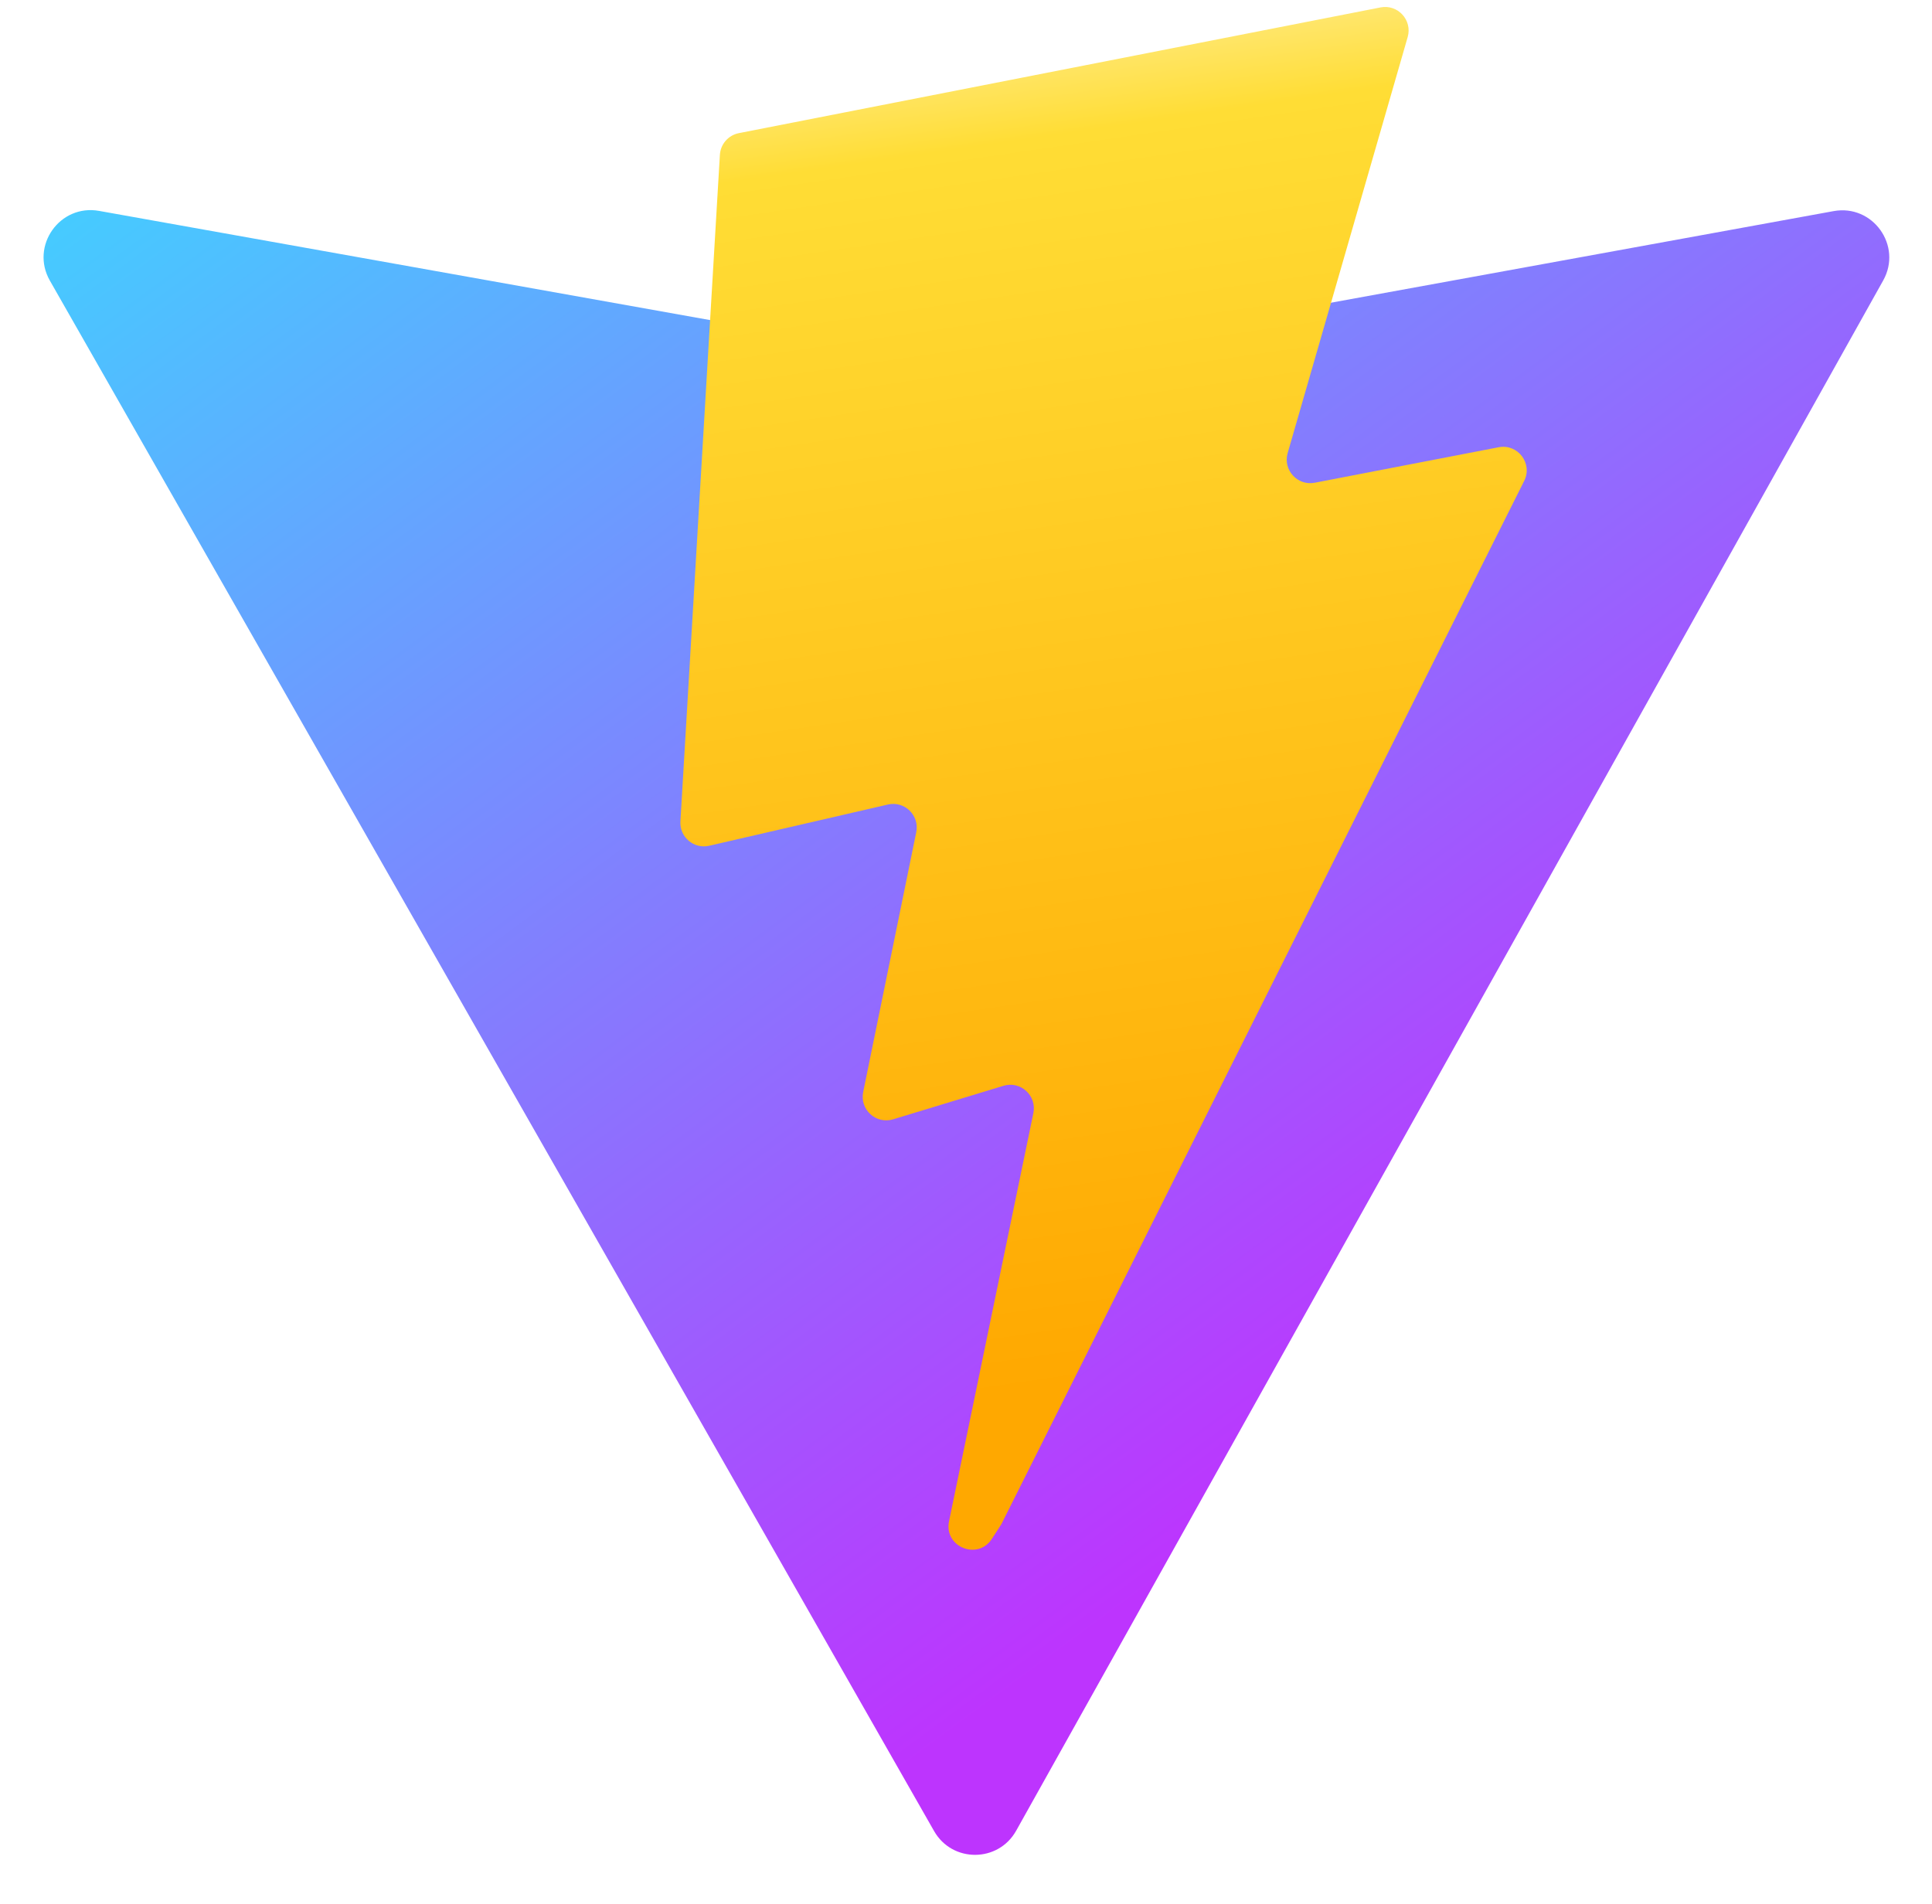
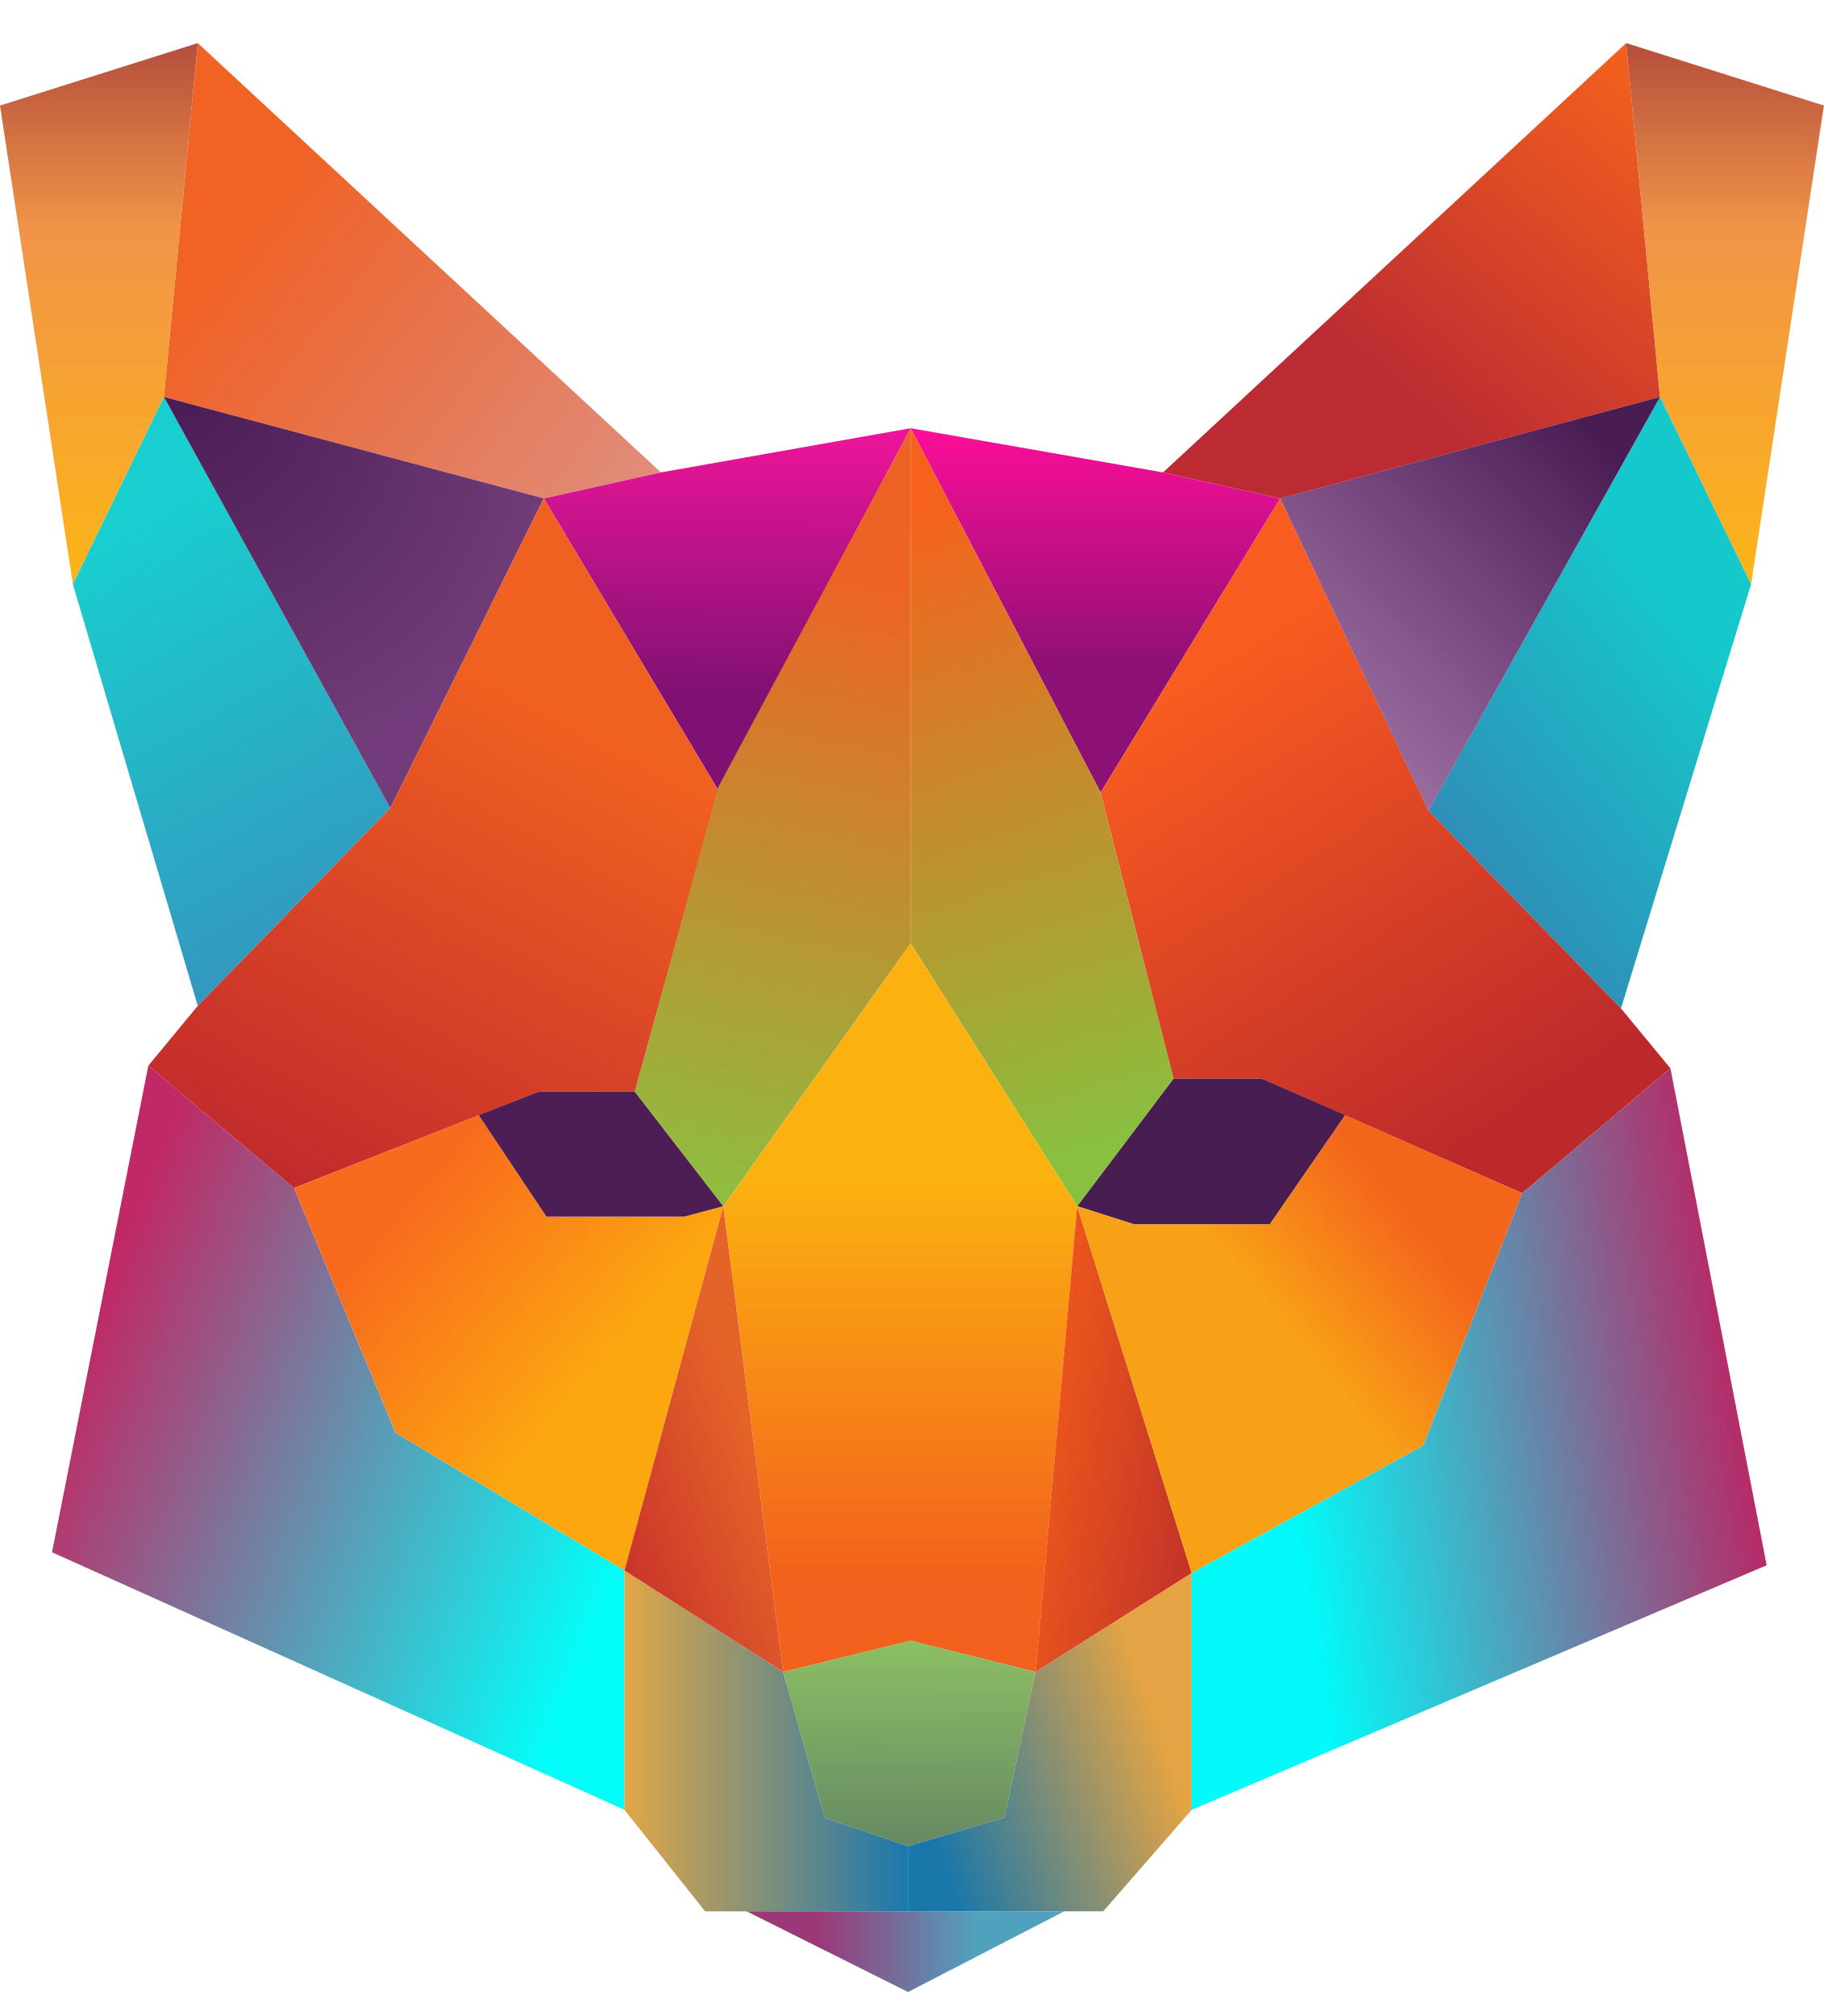
- <svg xmlns="http://www.w3.org/2000/svg" width="410" height="404" viewBox="0 0 410 404" fill="none">
-   <path d="M399.641 59.525L215.643 388.545C211.844 395.338 202.084 395.378 198.228 388.618L10.582 59.556C6.381 52.19 12.68 43.267 21.028 44.759L205.223 77.682C206.398 77.892 207.601 77.89 208.776 77.676L389.119 44.806C397.439 43.289 403.768 52.143 399.641 59.525Z" fill="url(#paint0_linear)" />
-   <path d="M292.965 1.574L156.801 28.255C154.563 28.694 152.906 30.59 152.771 32.866L144.395 174.33C144.198 177.662 147.258 180.248 150.51 179.498L188.42 170.749C191.967 169.931 195.172 173.055 194.443 176.622L183.18 231.775C182.422 235.487 185.907 238.661 189.532 237.56L212.947 230.446C216.577 229.344 220.065 232.527 219.297 236.242L201.398 322.875C200.278 328.294 207.486 331.249 210.492 326.603L212.5 323.5L323.454 102.072C325.312 98.365 322.108 94.137 318.036 94.923L279.014 102.454C275.347 103.161 272.227 99.746 273.262 96.158L298.731 7.867C299.767 4.273 296.636 0.855 292.965 1.574Z" fill="url(#paint1_linear)" />
+ <svg xmlns="http://www.w3.org/2000/svg" width="38" height="42" viewBox="0 0 38 42" fill="none">
+   <path d="M3.415 8.27L4.12 0.898L13.769 9.842L11.329 10.384L3.415 8.27Z" fill="url(#paint0_linear_101_95)" />
+   <path d="M34.585 8.27L33.88 0.898L24.231 9.842L26.671 10.384L34.585 8.27Z" fill="url(#paint1_linear_101_95)" />
+   <path d="M3.415 8.27L4.12 0.898L0 2.199L1.518 12.173L3.415 8.27Z" fill="url(#paint2_linear_101_95)" />
+   <path d="M34.585 8.27L33.88 0.898L38 2.199L36.482 12.173L34.585 8.27Z" fill="url(#paint3_linear_101_95)" />
+   <path d="M4.12 20.955L1.518 12.173L3.415 8.27L8.131 16.835L4.12 20.955Z" fill="url(#paint4_linear_101_95)" />
+   <path d="M33.772 21.009L36.482 12.173L34.585 8.27L29.76 16.89L33.772 21.009Z" fill="url(#paint5_linear_101_95)" />
+   <path d="M8.131 16.835L3.415 8.27L11.329 10.384L8.131 16.835Z" fill="url(#paint6_radial_101_95)" />
+   <path d="M13.769 9.842L11.33 10.384L14.961 16.456L18.973 8.921L13.769 9.842Z" fill="url(#paint7_linear_101_95)" />
+   <path d="M24.231 9.842L26.671 10.384L22.93 16.51L18.973 8.921L24.231 9.842Z" fill="url(#paint8_linear_101_95)" />
+   <path d="M8.131 16.835L11.329 10.384L14.961 16.456L13.226 22.744H11.221L6.125 24.75L3.09 22.202L4.12 20.955L8.131 16.835Z" fill="url(#paint9_linear_101_95)" />
+   <path d="M29.76 16.889L26.67 10.384L22.93 16.51L24.448 22.473H26.291L31.712 24.858L34.801 22.256L33.772 21.009L29.76 16.889Z" fill="url(#paint10_linear_101_95)" />
+   <path d="M6.125 24.75L3.09 22.202L1.084 32.339L13.01 37.705V32.718L8.239 29.845L6.125 24.75Z" fill="url(#paint11_linear_101_95)" />
+   <path d="M9.975 23.232L6.126 24.75L8.24 29.845L13.01 32.718L15.07 25.129L14.257 25.346H11.384L9.975 23.232Z" fill="url(#paint12_linear_101_95)" />
+   <path d="M11.221 22.744L9.974 23.232L11.384 25.346H14.257L15.07 25.129L13.227 22.744H11.221Z" fill="#4D1D56" />
+   <path d="M26.291 22.473L28.026 23.232L26.454 25.509H23.635L22.442 25.129L24.448 22.473H26.291Z" fill="#481D52" />
+   <path d="M18.973 19.654V8.921L14.961 16.402L13.227 22.744L15.07 25.129L18.973 19.654Z" fill="url(#paint13_linear_101_95)" />
+   <path d="M13.01 37.706V32.718L16.317 34.832L17.184 37.868L18.919 38.464V39.82H14.691L13.01 37.706Z" fill="url(#paint14_linear_101_95)" />
+   <path d="M13.01 32.718L15.07 25.129L16.317 34.832L13.01 32.718Z" fill="url(#paint15_linear_101_95)" />
+   <path d="M22.93 16.51L18.973 8.921V19.654L22.442 25.129L24.448 22.473L22.93 16.51Z" fill="url(#paint16_linear_101_95)" />
+   <path d="M22.442 25.129L18.973 19.654L15.07 25.129L16.317 34.832L18.973 34.182L21.575 34.832L22.442 25.129Z" fill="url(#paint17_linear_101_95)" />
+   <path d="M16.317 34.832L18.973 34.182L21.575 34.832L20.925 37.868L18.919 38.464L17.184 37.868L16.317 34.832Z" fill="url(#paint18_linear_101_95)" />
+   <path d="M29.76 16.89L34.585 8.27L26.671 10.384L29.76 16.89Z" fill="url(#paint19_linear_101_95)" />
+   <path d="M24.828 32.773L22.442 25.129L21.575 34.832L24.828 32.773Z" fill="url(#paint20_linear_101_95)" />
+   <path d="M24.828 37.705V32.773L21.575 34.832L20.925 37.868L18.919 38.464V39.819H22.985L24.828 37.705Z" fill="url(#paint21_linear_101_95)" />
+   <path d="M28.026 23.232L31.712 24.858L29.652 30.116L24.828 32.773L22.442 25.129L23.635 25.509H26.454L28.026 23.232Z" fill="url(#paint22_linear_101_95)" />
+   <path d="M31.712 24.858L34.802 22.256L36.807 32.61L24.827 37.705V32.773L29.652 30.116L31.712 24.858Z" fill="url(#paint23_linear_101_95)" />
+   <path d="M15.558 39.82L18.919 41.5L22.171 39.82H15.558Z" fill="url(#paint24_linear_101_95)" />
  <defs>
-     <linearGradient id="paint0_linear" x1="6" y1="33" x2="235" y2="344" gradientUnits="userSpaceOnUse">
-       <stop stop-color="#41D1FF" />
-       <stop offset="1" stop-color="#BD34FE" />
+     <linearGradient id="paint0_linear_101_95" x1="5.041" y1="4.693" x2="27.158" y2="22.039" gradientUnits="userSpaceOnUse">
+       <stop stop-color="#F16225" />
+       <stop offset="1" stop-color="#972B45" stop-opacity="0" />
    </linearGradient>
-     <linearGradient id="paint1_linear" x1="194.651" y1="8.818" x2="236.076" y2="292.989" gradientUnits="userSpaceOnUse">
-       <stop stop-color="#FFEA83" />
-       <stop offset="0.083" stop-color="#FFDD35" />
-       <stop offset="1" stop-color="#FFA800" />
+     <linearGradient id="paint1_linear_101_95" x1="34.639" y1="2.307" x2="29.435" y2="8.487" gradientUnits="userSpaceOnUse">
+       <stop stop-color="#F25E1E" />
+       <stop offset="1" stop-color="#BC2B32" />
+     </linearGradient>
+     <linearGradient id="paint2_linear_101_95" x1="2.114" y1="0.898" x2="2.114" y2="11.902" gradientUnits="userSpaceOnUse">
+       <stop stop-color="#B54E3C" />
+       <stop offset="0.357" stop-color="#F29448" />
+       <stop offset="1" stop-color="#FBB419" />
+     </linearGradient>
+     <linearGradient id="paint3_linear_101_95" x1="35.886" y1="0.898" x2="35.886" y2="11.902" gradientUnits="userSpaceOnUse">
+       <stop stop-color="#B54E3C" />
+       <stop offset="0.357" stop-color="#F29448" />
+       <stop offset="1" stop-color="#FBB419" />
+     </linearGradient>
+     <linearGradient id="paint4_linear_101_95" x1="2.927" y1="10.927" x2="9.324" y2="22.69" gradientUnits="userSpaceOnUse">
+       <stop stop-color="#19CECE" />
+       <stop offset="1" stop-color="#3F80B8" />
+     </linearGradient>
+     <linearGradient id="paint5_linear_101_95" x1="35.235" y1="13.095" x2="28.73" y2="18.245" gradientUnits="userSpaceOnUse">
+       <stop stop-color="#15C8CB" />
+       <stop offset="1" stop-color="#3680B3" />
+     </linearGradient>
+     <radialGradient id="paint6_radial_101_95" cx="0" cy="0" r="1" gradientUnits="userSpaceOnUse" gradientTransform="translate(3.84871 8.27034) rotate(41.9872) scale(8.02227 7.41299)">
+       <stop stop-color="#4A1C55" />
+       <stop offset="1" stop-color="#713C79" />
+     </radialGradient>
+     <linearGradient id="paint7_linear_101_95" x1="15.151" y1="8.921" x2="15.124" y2="14.45" gradientUnits="userSpaceOnUse">
+       <stop stop-color="#EF149A" />
+       <stop offset="1" stop-color="#7F1173" />
+     </linearGradient>
+     <linearGradient id="paint8_linear_101_95" x1="22.822" y1="8.921" x2="22.822" y2="13.962" gradientUnits="userSpaceOnUse">
+       <stop stop-color="#FC0E99" />
+       <stop offset="1" stop-color="#8D1075" />
+     </linearGradient>
+     <linearGradient id="paint9_linear_101_95" x1="11.709" y1="14.992" x2="6.559" y2="24.75" gradientUnits="userSpaceOnUse">
+       <stop stop-color="#F06020" />
+       <stop offset="1" stop-color="#C22B2C" />
+     </linearGradient>
+     <linearGradient id="paint10_linear_101_95" x1="25.64" y1="13.637" x2="31.82" y2="23.232" gradientUnits="userSpaceOnUse">
+       <stop stop-color="#F85C20" />
+       <stop offset="1" stop-color="#BC292B" />
+     </linearGradient>
+     <linearGradient id="paint11_linear_101_95" x1="0.596" y1="30.767" x2="11.871" y2="35.266" gradientUnits="userSpaceOnUse">
+       <stop stop-color="#C02965" />
+       <stop offset="1" stop-color="#03FEFA" />
+     </linearGradient>
+     <linearGradient id="paint12_linear_101_95" x1="8.131" y1="25.454" x2="12.251" y2="28.869" gradientUnits="userSpaceOnUse">
+       <stop stop-color="#F86A1D" />
+       <stop offset="1" stop-color="#FCA710" />
+     </linearGradient>
+     <linearGradient id="paint13_linear_101_95" x1="17.564" y1="12.065" x2="14.636" y2="25.183" gradientUnits="userSpaceOnUse">
+       <stop stop-color="#ED6326" />
+       <stop offset="1" stop-color="#8CC040" />
+     </linearGradient>
+     <linearGradient id="paint14_linear_101_95" x1="13.064" y1="37.489" x2="18.919" y2="37.489" gradientUnits="userSpaceOnUse">
+       <stop stop-color="#DFA648" />
+       <stop offset="1" stop-color="#1B78AF" />
+     </linearGradient>
+     <linearGradient id="paint15_linear_101_95" x1="13.064" y1="32.989" x2="16.317" y2="31.797" gradientUnits="userSpaceOnUse">
+       <stop stop-color="#CA332A" />
+       <stop offset="1" stop-color="#E46328" />
+     </linearGradient>
+     <linearGradient id="paint16_linear_101_95" x1="19.027" y1="10.547" x2="23.418" y2="24.262" gradientUnits="userSpaceOnUse">
+       <stop stop-color="#F6611C" />
+       <stop offset="0.969" stop-color="#89C03F" />
+     </linearGradient>
+     <linearGradient id="paint17_linear_101_95" x1="18.81" y1="24.587" x2="18.81" y2="32.827" gradientUnits="userSpaceOnUse">
+       <stop stop-color="#FBB110" />
+       <stop offset="1" stop-color="#F3611C" />
+     </linearGradient>
+     <linearGradient id="paint18_linear_101_95" x1="18.946" y1="34.182" x2="18.919" y2="38.519" gradientUnits="userSpaceOnUse">
+       <stop stop-color="#8CBF63" />
+       <stop offset="1" stop-color="#668863" />
+     </linearGradient>
+     <linearGradient id="paint19_linear_101_95" x1="32.471" y1="8.27" x2="19.786" y2="21.172" gradientUnits="userSpaceOnUse">
+       <stop stop-color="#491C54" />
+       <stop offset="1" stop-color="#84248C" stop-opacity="0.224" />
+       <stop offset="1" stop-color="#551D2E" />
+     </linearGradient>
+     <linearGradient id="paint20_linear_101_95" x1="24.882" y1="31.959" x2="21.629" y2="31.471" gradientUnits="userSpaceOnUse">
+       <stop stop-color="#C33329" />
+       <stop offset="1" stop-color="#EB551C" />
+     </linearGradient>
+     <linearGradient id="paint21_linear_101_95" x1="24.882" y1="38.139" x2="19.949" y2="39.819" gradientUnits="userSpaceOnUse">
+       <stop stop-color="#E4A443" />
+       <stop offset="1" stop-color="#1977AA" />
+     </linearGradient>
+     <linearGradient id="paint22_linear_101_95" x1="29.76" y1="25.78" x2="27.05" y2="28.002" gradientUnits="userSpaceOnUse">
+       <stop stop-color="#F4651C" />
+       <stop offset="1" stop-color="#F8A116" />
+     </linearGradient>
+     <linearGradient id="paint23_linear_101_95" x1="36.807" y1="32.339" x2="27.321" y2="33.857" gradientUnits="userSpaceOnUse">
+       <stop stop-color="#B72967" />
+       <stop offset="1" stop-color="#02FAFA" />
+     </linearGradient>
+     <linearGradient id="paint24_linear_101_95" x1="17.021" y1="40.687" x2="20.328" y2="40.687" gradientUnits="userSpaceOnUse">
+       <stop stop-color="#9B3877" />
+       <stop offset="1" stop-color="#4FA1BD" />
    </linearGradient>
  </defs>
</svg>
